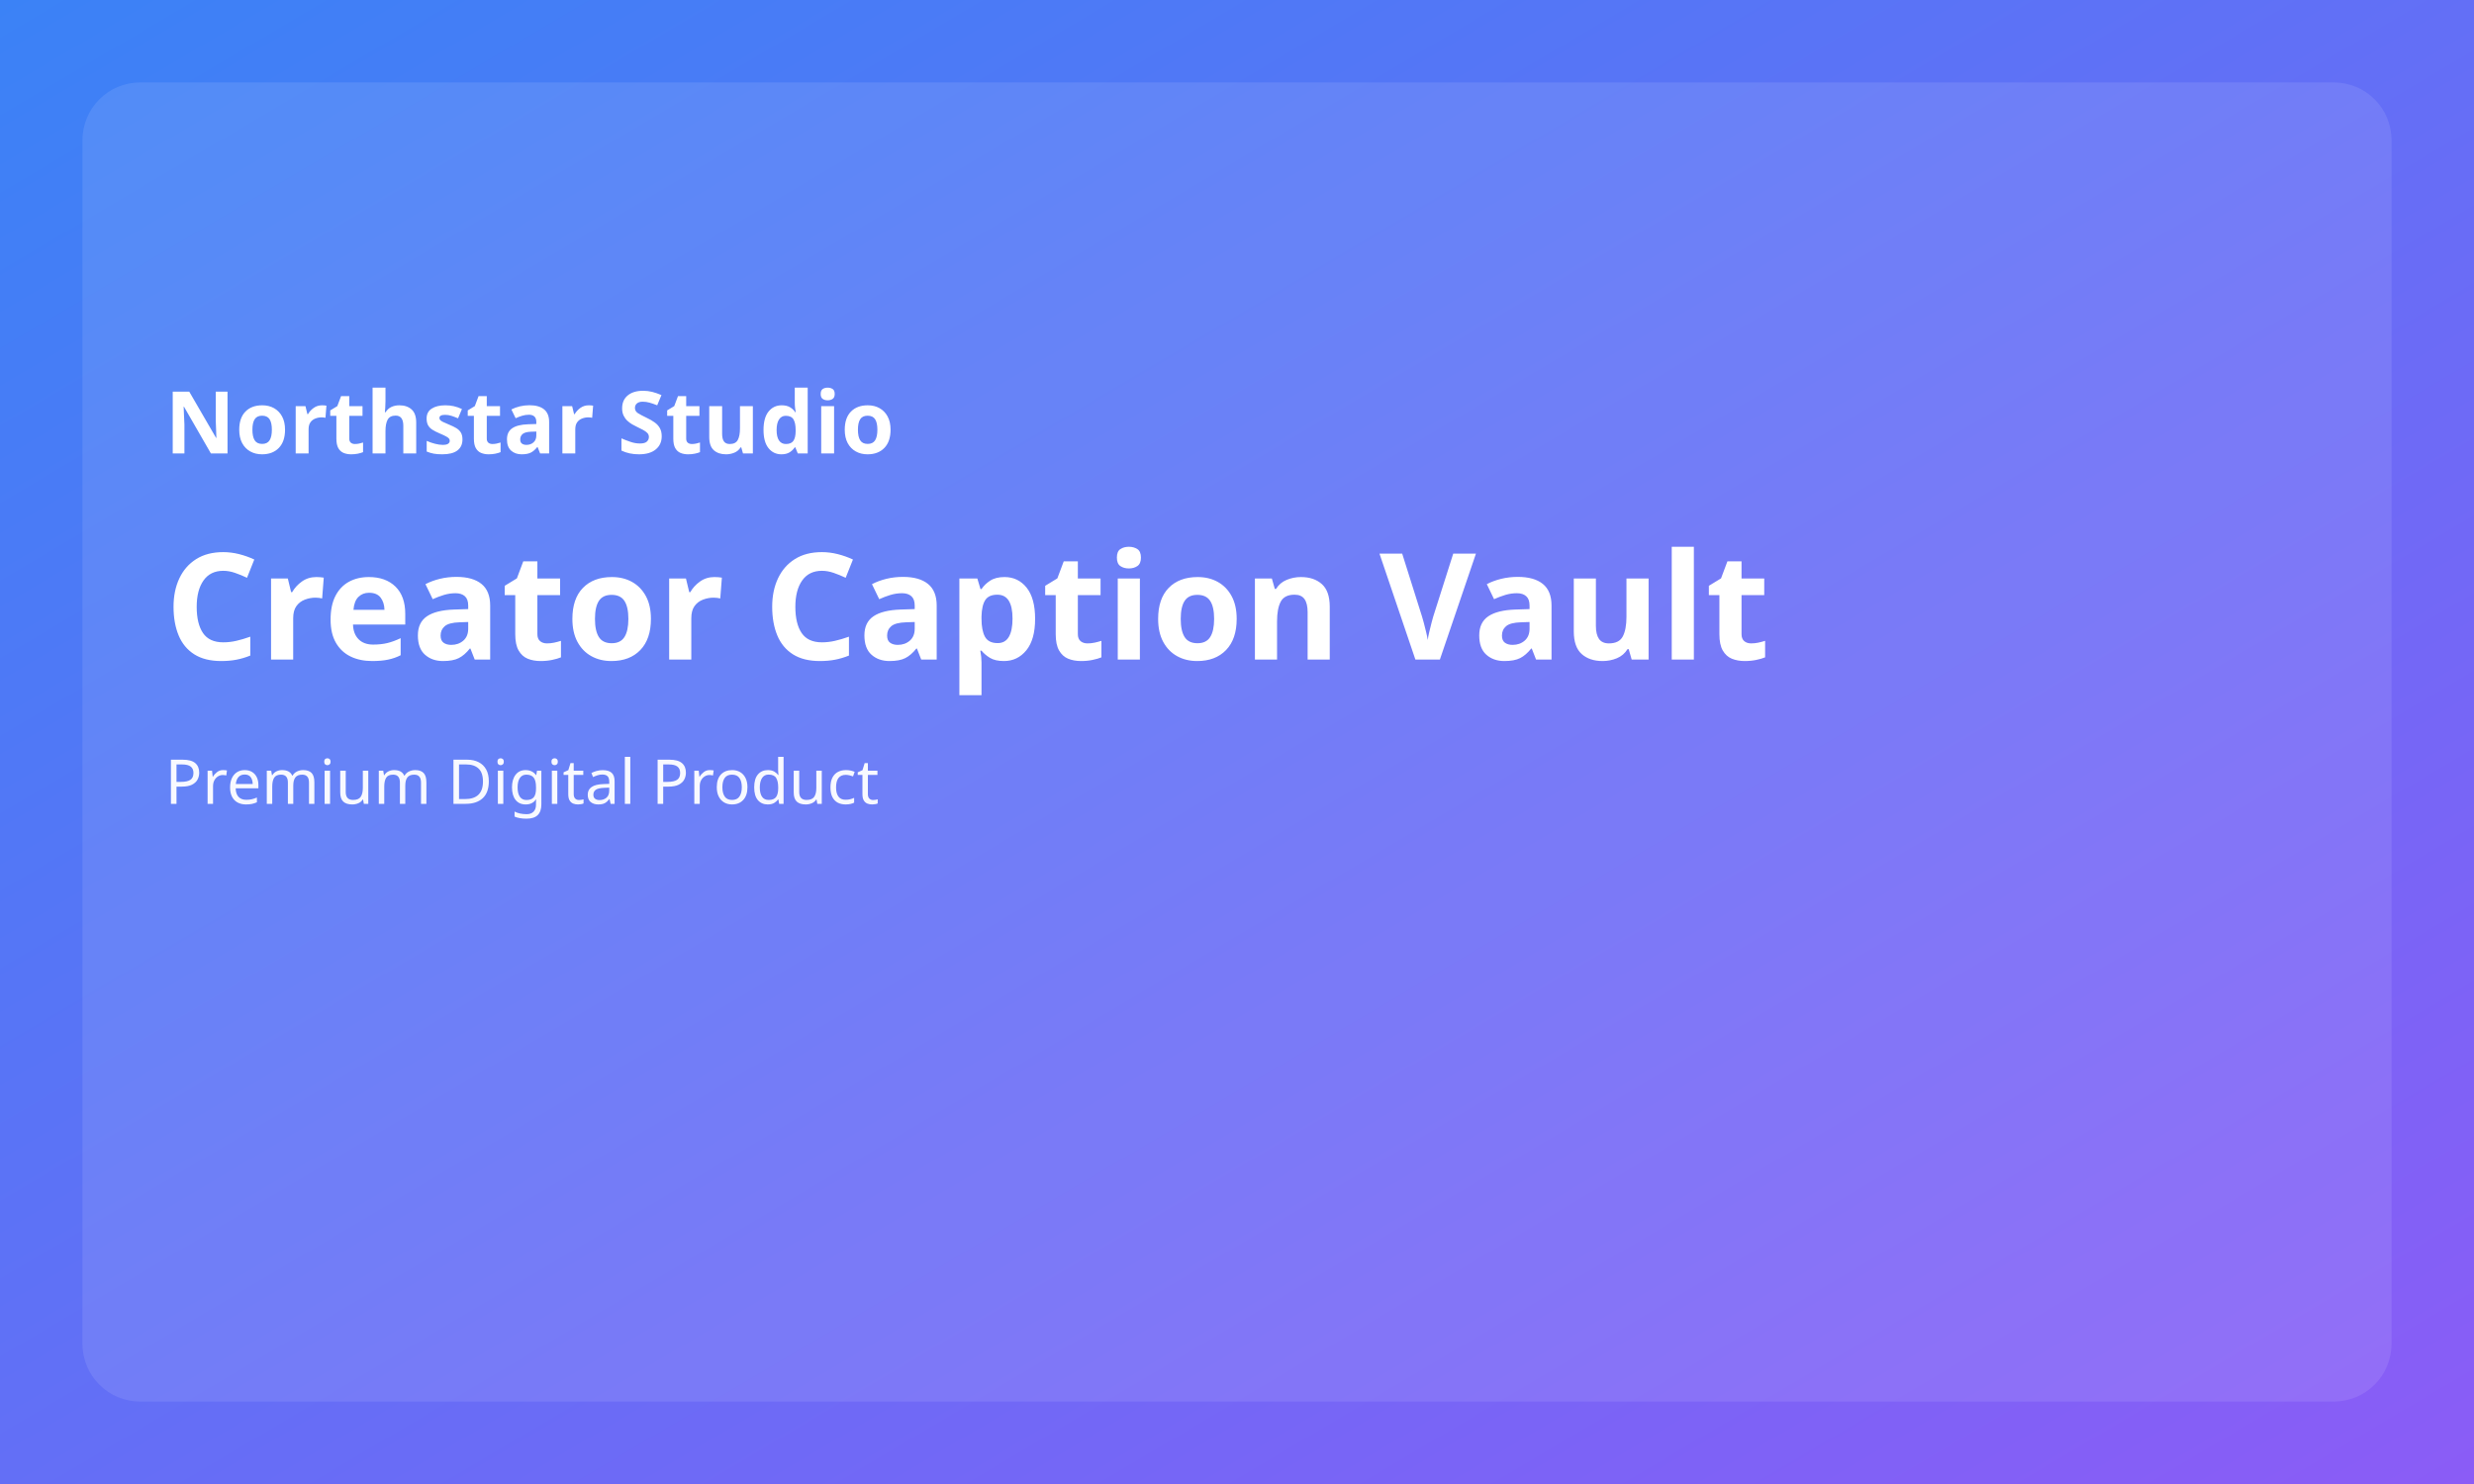
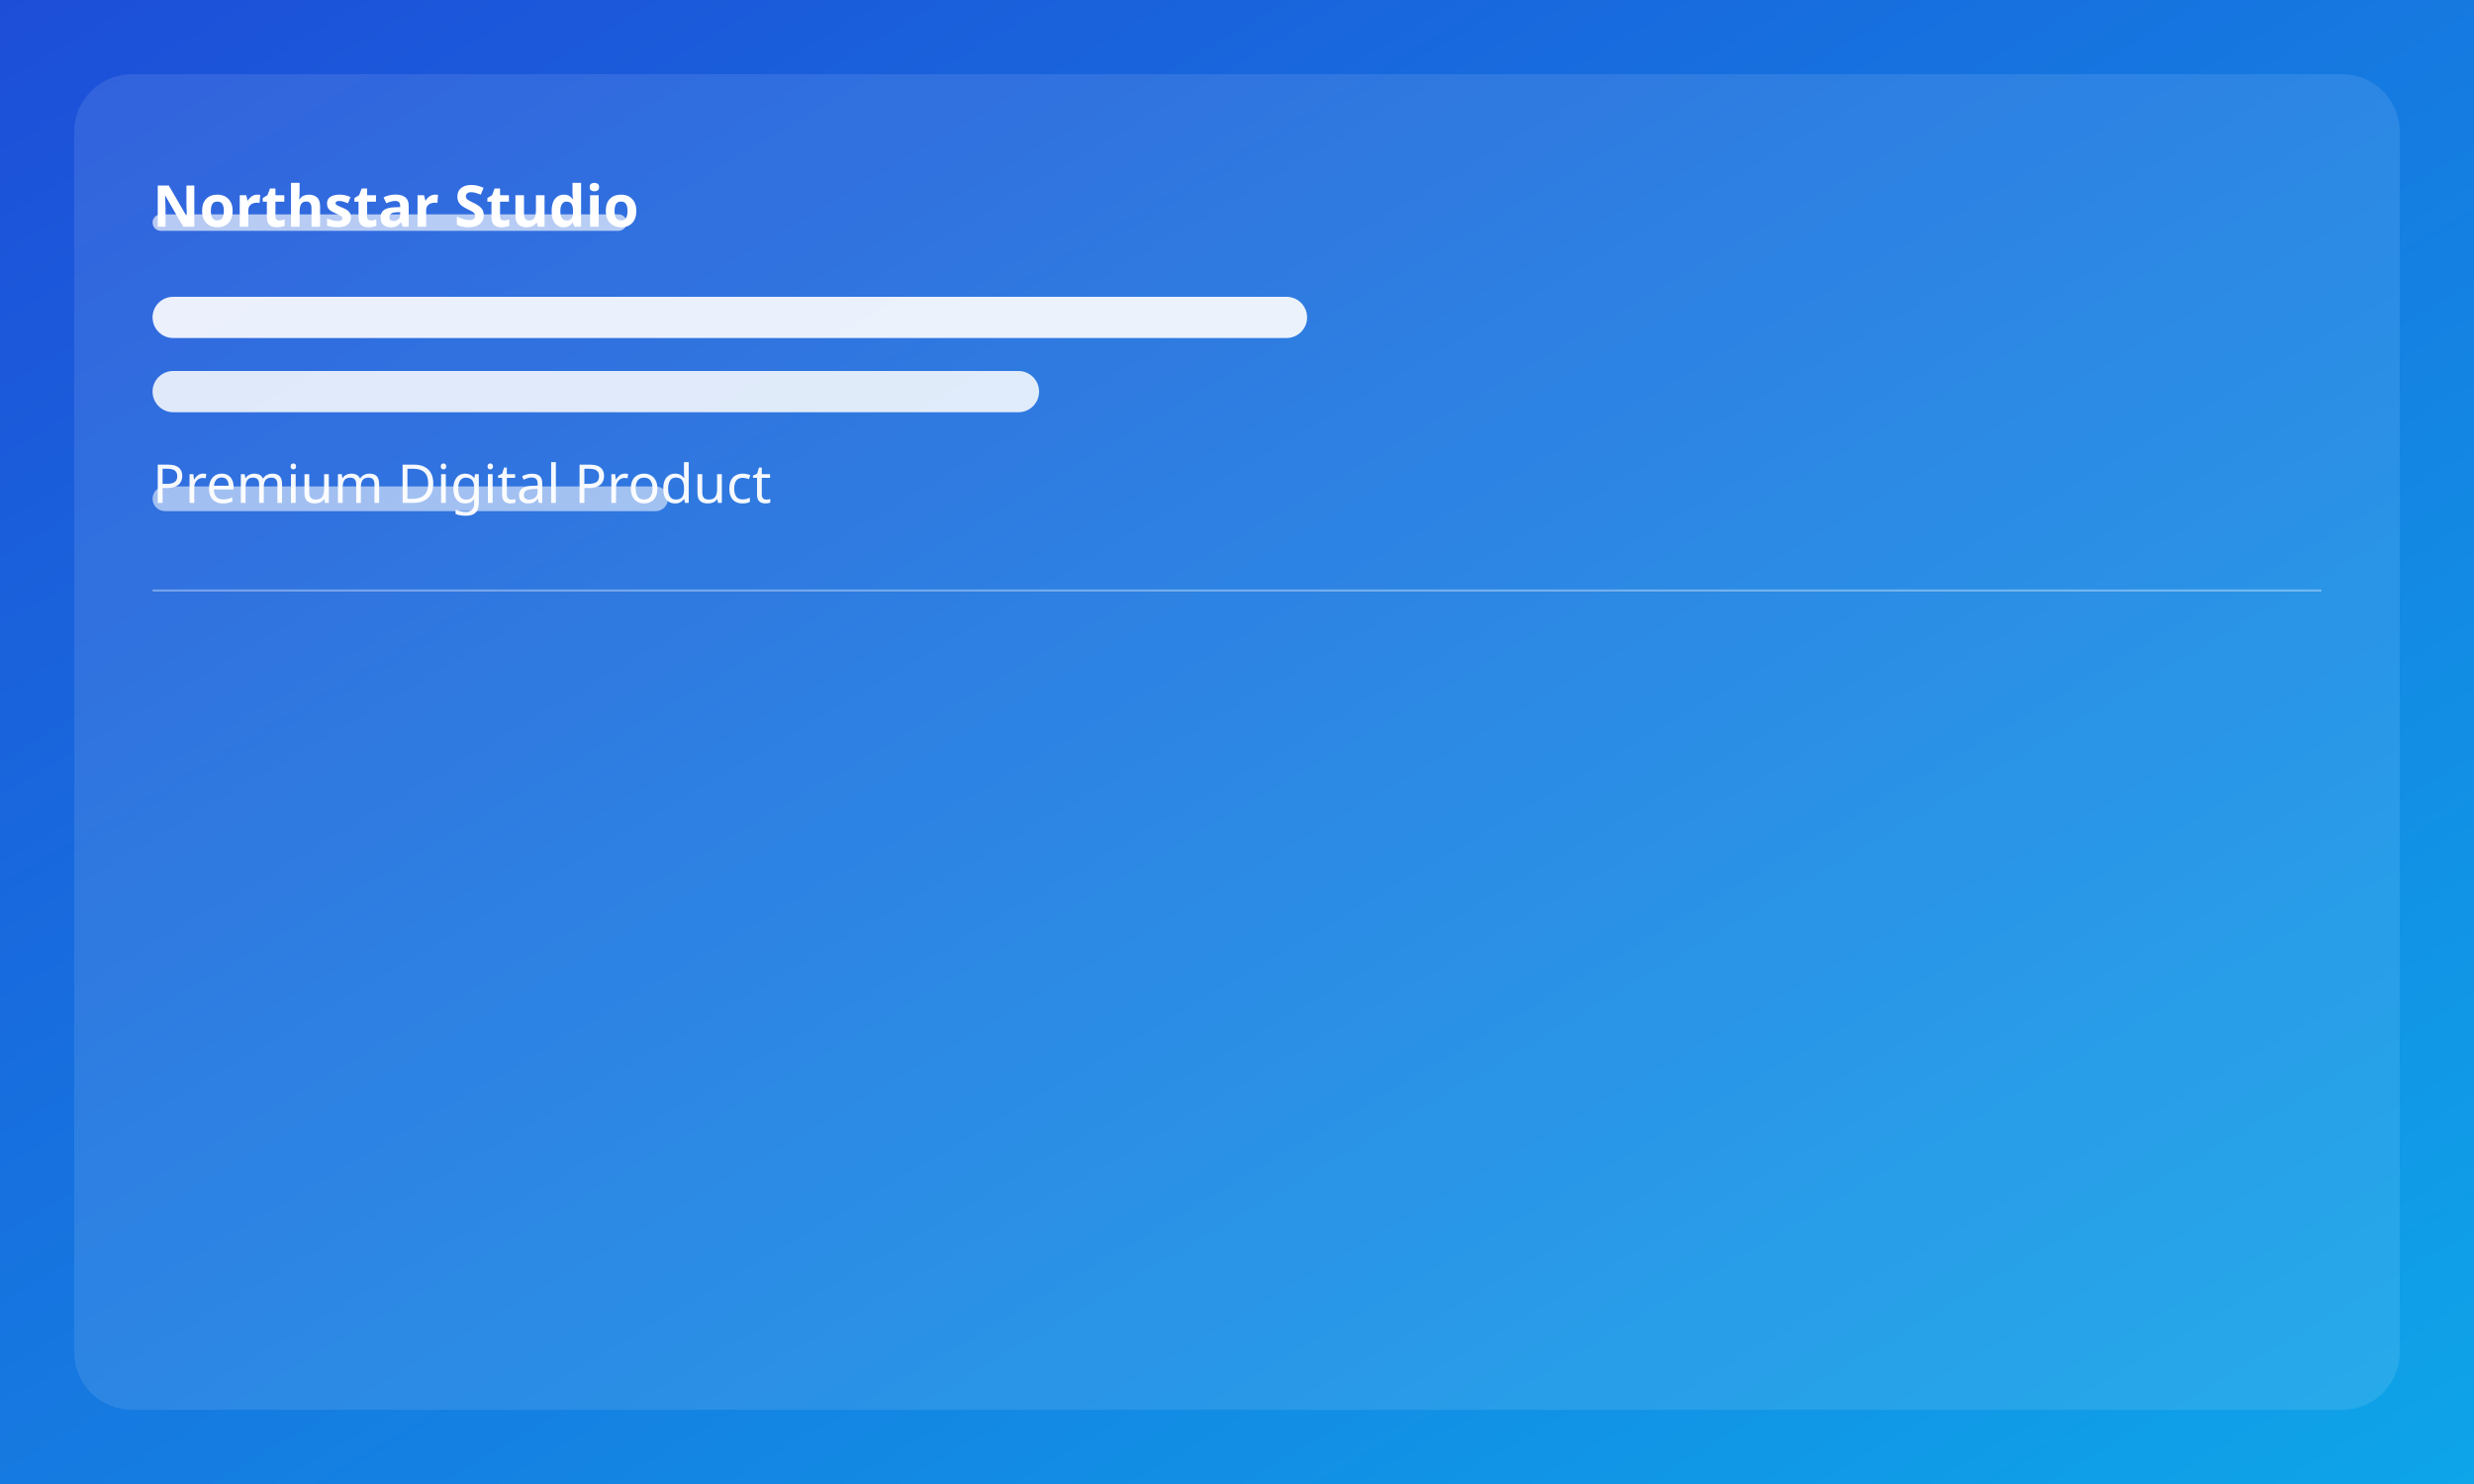
- <svg xmlns="http://www.w3.org/2000/svg" width="1200" height="720" viewBox="0 0 1200 720" role="img" aria-label="Creator Caption Vault">
+ <svg xmlns="http://www.w3.org/2000/svg" width="1200" height="720" viewBox="0 0 1200 720" role="img" aria-label="Northstar Studio cover">
  <defs>
    <linearGradient id="g" x1="0" y1="0" x2="1" y2="1">
-       <stop offset="0%" stop-color="#3b82f6" />
-       <stop offset="100%" stop-color="#8b5cf6" />
+       <stop offset="0%" stop-color="#1d4ed8" />
+       <stop offset="100%" stop-color="#0ea5e9" />
    </linearGradient>
  </defs>
  <rect width="1200" height="720" fill="url(#g)" />
-   <rect x="40" y="40" width="1120" height="640" rx="28" fill="rgba(255,255,255,0.10)" />
-   <text x="80" y="220" fill="white" font-size="42" font-family="Avenir Next,Segoe UI,sans-serif" font-weight="700">Northstar Studio</text>
-   <text x="80" y="320" fill="white" font-size="72" font-family="Avenir Next,Segoe UI,sans-serif" font-weight="800">Creator Caption Vault</text>
-   <text x="80" y="390" fill="white" font-size="30" font-family="Avenir Next,Segoe UI,sans-serif" opacity="0.95">Premium Digital Product</text>
+   <rect x="36" y="36" width="1128" height="648" rx="28" fill="rgba(255,255,255,0.10)" />
+   <rect x="74" y="104" width="230" height="8" rx="4" fill="rgba(255,255,255,0.65)" />
+   <rect x="74" y="144" width="560" height="20" rx="10" fill="rgba(255,255,255,0.9)" />
+   <rect x="74" y="180" width="430" height="20" rx="10" fill="rgba(255,255,255,0.85)" />
+   <rect x="74" y="236" width="250" height="12" rx="6" fill="rgba(255,255,255,0.55)" />
+   <rect x="74" y="286" width="1052" height="1" fill="rgba(255,255,255,0.35)" />
+   <text x="74" y="110" fill="white" font-size="28" font-family="Avenir Next,Segoe UI,sans-serif" font-weight="700">Northstar Studio</text>
+   <text x="74" y="244" fill="white" font-size="26" font-family="Avenir Next,Segoe UI,sans-serif" opacity="0.95">Premium Digital Product</text>
</svg>
